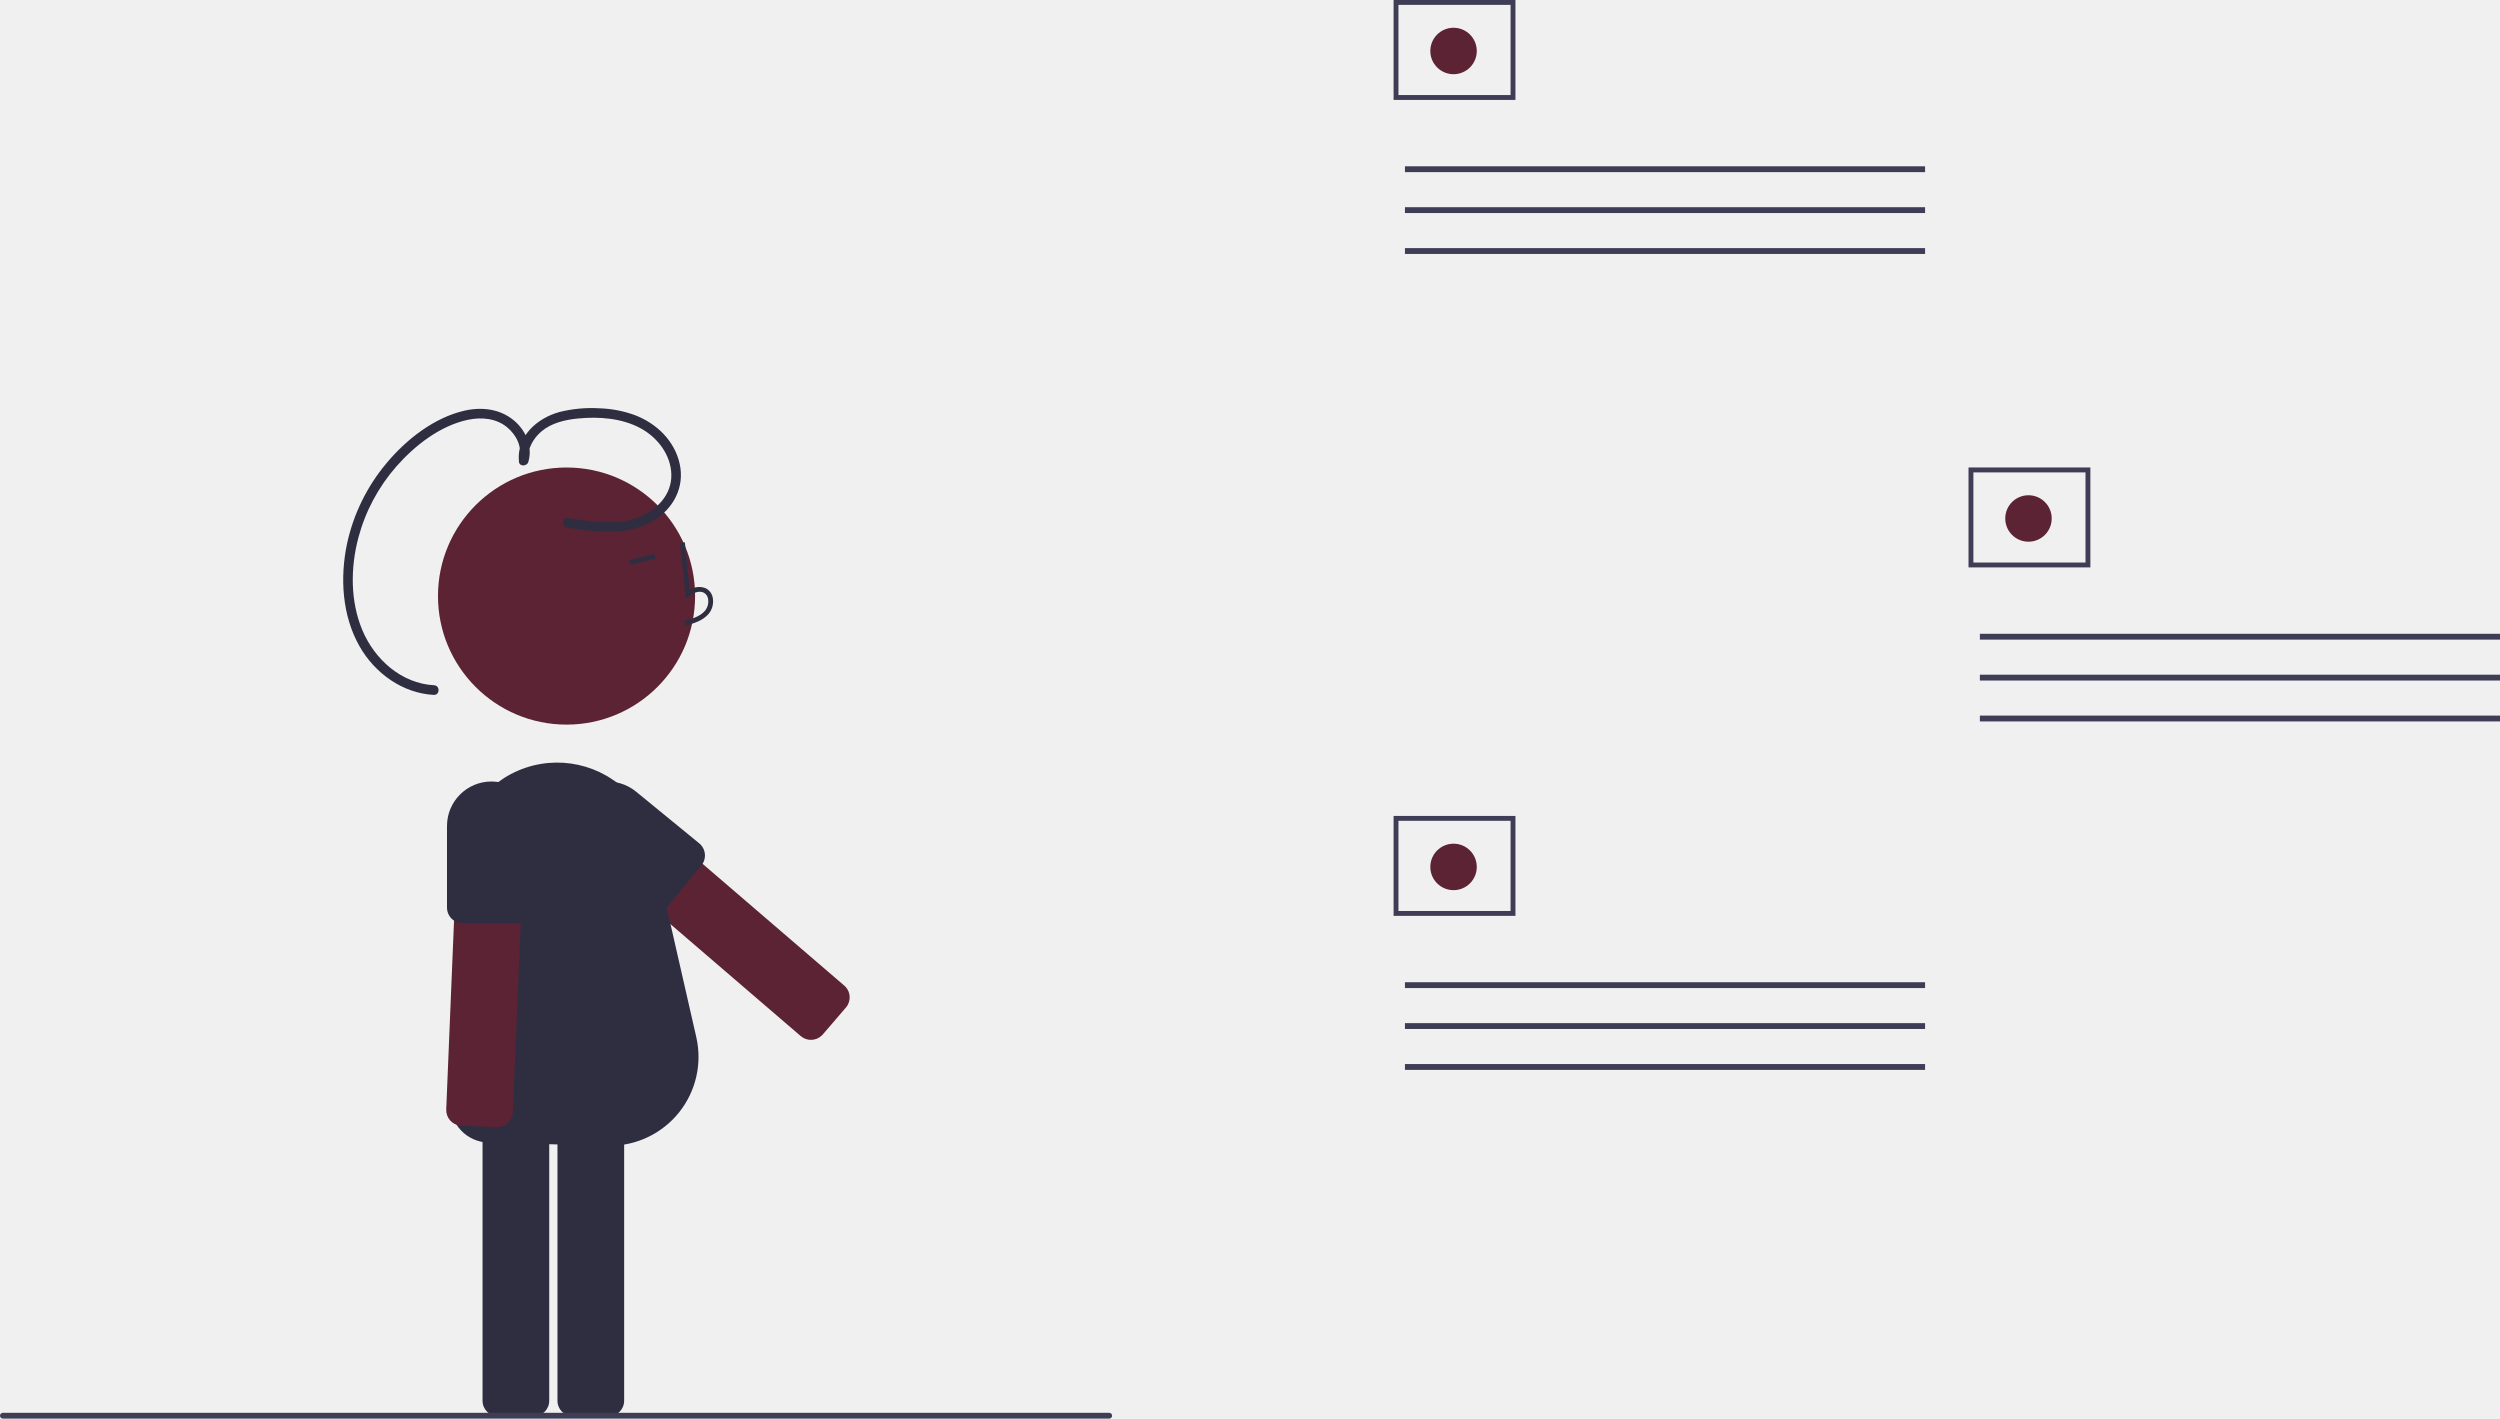
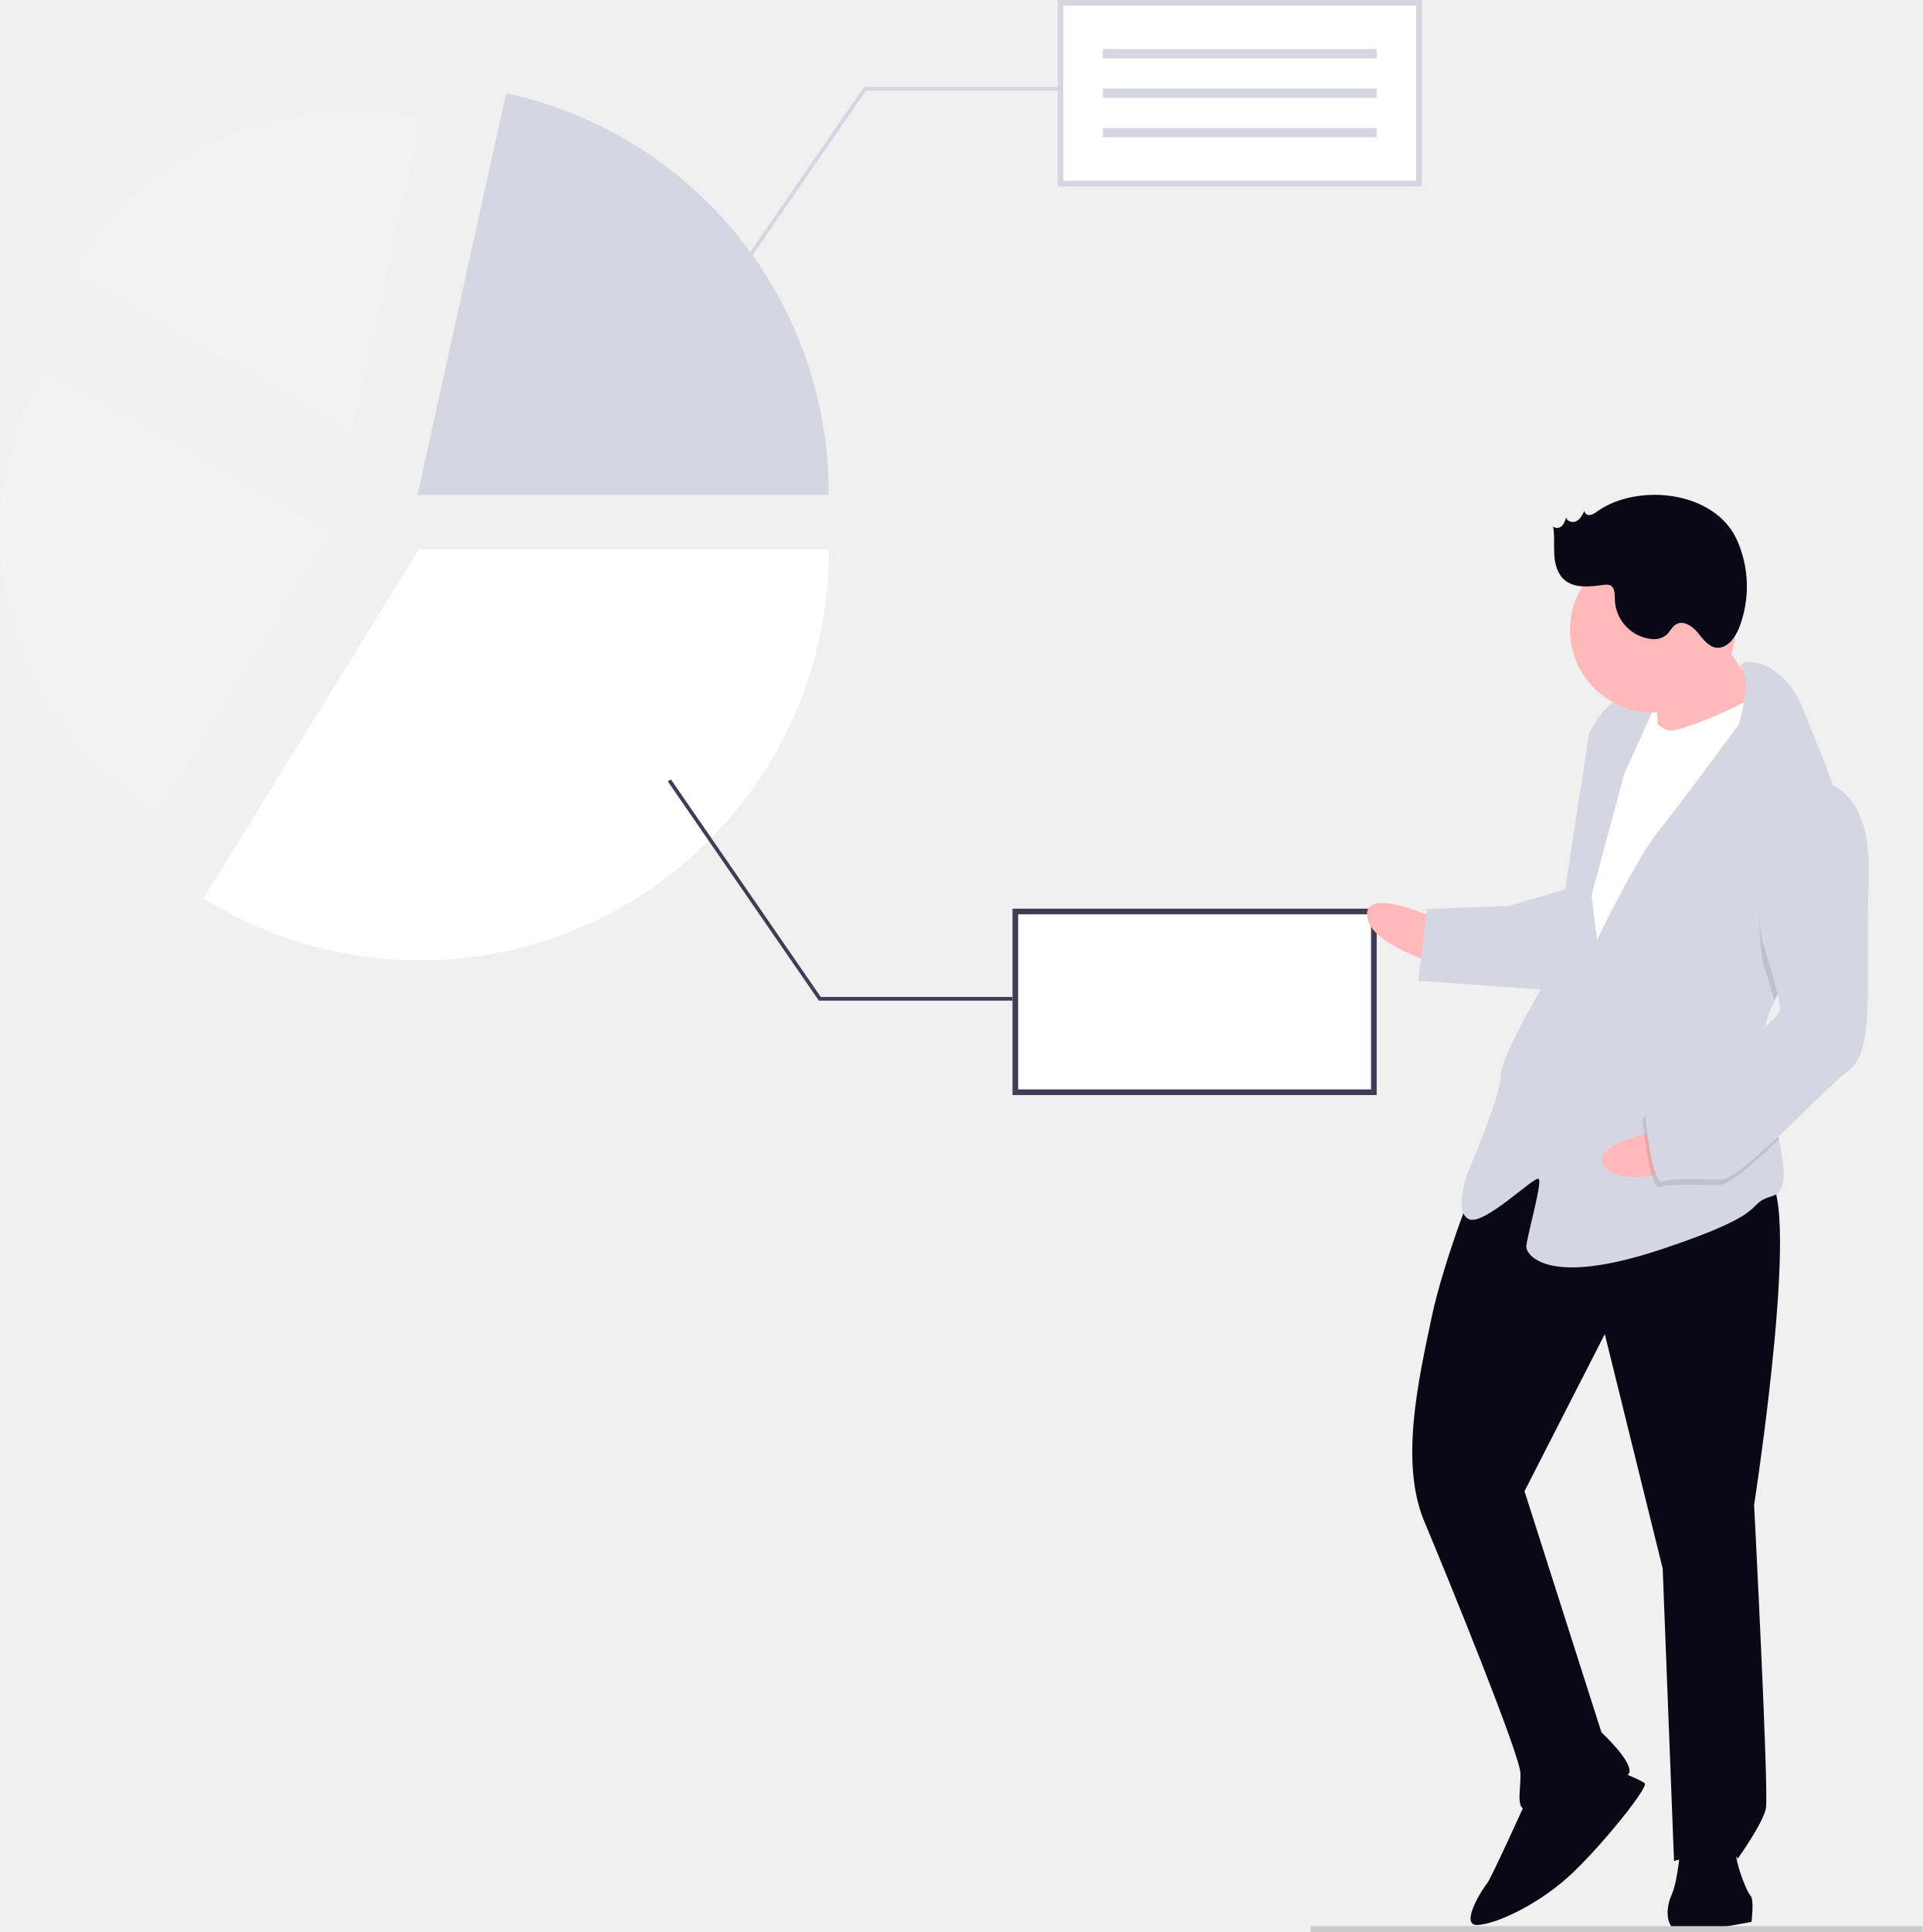
- <svg xmlns="http://www.w3.org/2000/svg" width="860.976" height="488.554" viewBox="0 0 860.976 488.554" role="img" artist="Katerina Limpitsouni" source="https://undraw.co/">
-   <rect x="483.849" y="338.269" width="179.127" height="2.013" fill="#3f3d56" />
-   <rect x="483.849" y="352.358" width="179.127" height="2.013" fill="#3f3d56" />
-   <rect x="483.849" y="366.446" width="179.127" height="2.013" fill="#3f3d56" />
-   <path d="M691.419,521.138h-41.969V486.723h41.969Zm-40.29-1.679H689.74v-31.057H651.128Z" transform="translate(-169.5121 -205.7229)" fill="#3f3d56" />
-   <circle cx="500.588" cy="298.558" r="8" fill="#5b2333" />
-   <rect x="483.849" y="57.269" width="179.127" height="2.013" fill="#3f3d56" />
-   <rect x="483.849" y="71.358" width="179.127" height="2.013" fill="#3f3d56" />
-   <rect x="483.849" y="85.446" width="179.127" height="2.013" fill="#3f3d56" />
-   <path d="M691.419,240.137h-41.969V205.723h41.969Zm-40.29-1.679H689.74V207.402H651.128Z" transform="translate(-169.5121 -205.7229)" fill="#3f3d56" />
-   <circle cx="500.588" cy="17.558" r="8" fill="#5b2333" />
-   <rect x="681.849" y="218.269" width="179.127" height="2.013" fill="#3f3d56" />
-   <rect x="681.849" y="232.358" width="179.127" height="2.013" fill="#3f3d56" />
-   <rect x="681.849" y="246.446" width="179.127" height="2.013" fill="#3f3d56" />
-   <path d="M889.419,401.137h-41.969V366.723h41.969Zm-40.29-1.679H887.74V368.402H849.128Z" transform="translate(-169.5121 -205.7229)" fill="#3f3d56" />
-   <circle cx="698.588" cy="178.558" r="8" fill="#5b2333" />
-   <path d="M379.168,477.522a5.336,5.336,0,0,0-3.674,1.863l-6.274,7.304-1.679,1.952a5.386,5.386,0,0,0,.567,7.584l27.827,23.918,49.351,42.405a5.386,5.386,0,0,0,7.317-.282c.095-.094.178-.186.267-.285l4.803-5.588,3.155-3.675a5.352,5.352,0,0,0,.659-.955,5.406,5.406,0,0,0,.625-2.953,5.335,5.335,0,0,0-1.863-3.674l-5.883-5.057-43.522-37.4-27.769-23.872A5.375,5.375,0,0,0,379.168,477.522Z" transform="translate(-169.5121 -205.7229)" fill="#5b2333" />
-   <circle cx="195.109" cy="205.276" r="44.272" fill="#5b2333" />
-   <path d="M353.283,580.996H341.074a5.382,5.382,0,0,0-5.377,5.377V688.129a5.382,5.382,0,0,0,5.377,5.377h12.21a5.382,5.382,0,0,0,5.377-5.377V586.373A5.382,5.382,0,0,0,353.283,580.996Z" transform="translate(-169.5121 -205.7229)" fill="#2f2e41" />
-   <path d="M379.084,580.996H366.875a5.382,5.382,0,0,0-5.377,5.377V688.129a5.382,5.382,0,0,0,5.377,5.377h12.21a5.377,5.377,0,0,0,5.377-5.377V586.373A5.377,5.377,0,0,0,379.084,580.996Z" transform="translate(-169.5121 -205.7229)" fill="#2f2e41" />
-   <path d="M378.519,600.298l-40.784-1.068A13.518,13.518,0,0,1,324.573,585.298c.808-26.019,2.733-82.324,2.752-82.872a34.074,34.074,0,0,1,61.041-20.83,33.657,33.657,0,0,1,7.131,20.767L409.308,562.908a30.599,30.599,0,0,1-29.804,37.405C379.177,600.313,378.848,600.307,378.519,600.298Z" transform="translate(-169.5121 -205.7229)" fill="#2f2e41" />
-   <path d="M405.571,421.192l-.435-1.597c2.971-.81,5.562-1.638,7.192-3.567a5.086,5.086,0,0,0,1.03-4.105,2.907,2.907,0,0,0-1.492-2.102c-1.585-.791-3.614.082-4.985,1.164l-1.182.933-1.977-19.261,1.646-.169,1.682,16.384a5.84,5.84,0,0,1,5.556-.531,4.526,4.526,0,0,1,2.373,3.248,6.728,6.728,0,0,1-1.387,5.507C411.497,419.575,408.212,420.471,405.571,421.192Z" transform="translate(-169.5121 -205.7229)" fill="#2f2e41" />
-   <rect x="386.315" y="397.507" width="8.91" height="1.654" transform="translate(-252.4919 -102.2315) rotate(-13.65272)" fill="#2f2e41" />
-   <path d="M348.932,483.21a5.336,5.336,0,0,0-3.739-1.729l-9.62-.397-2.573-.108a5.386,5.386,0,0,0-5.6,5.145l-1.522,36.662-2.688,65.011a5.386,5.386,0,0,0,4.757,5.567c.132.017.256.025.389.033l7.362.306,4.839.199a5.351,5.351,0,0,0,1.158-.074,5.406,5.406,0,0,0,2.705-1.34,5.335,5.335,0,0,0,1.729-3.739l.323-7.751L348.825,523.661l1.522-36.588A5.375,5.375,0,0,0,348.932,483.21Z" transform="translate(-169.5121 -205.7229)" fill="#5b2333" />
-   <path d="M341.884,475.186a14.964,14.964,0,0,0-3.127-.323,15.322,15.322,0,0,0-15.304,15.304v28.125a5.4,5.4,0,0,0,2.424,4.492,5.3,5.3,0,0,0,2.002.794,5.153,5.153,0,0,0,.951.091H348.684a.761.761,0,0,0,.141-.008,5.373,5.373,0,0,0,5.236-5.369V490.167A15.328,15.328,0,0,0,341.884,475.186Z" transform="translate(-169.5121 -205.7229)" fill="#2f2e41" />
-   <path d="M410.328,496.165l-21.764-17.81a15.304,15.304,0,0,0-19.39,23.683l21.764,17.81a5.374,5.374,0,0,0,6.8.008,4.456,4.456,0,0,0,.769-.761l12.574-15.361a5.317,5.317,0,0,0,.984-1.828A5.406,5.406,0,0,0,410.328,496.165Z" transform="translate(-169.5121 -205.7229)" fill="#2f2e41" />
-   <path d="M365.065,384.102c7.892,1.243,16.412,2.669,24.132-.175,6.325-2.33,11.654-7.653,11.52-14.74-.128-6.772-4.717-12.754-10.48-15.911-6.52-3.571-14.461-4.136-21.735-3.421-4.395.432-9.125,1.54-12.559,4.48-2.749,2.354-4.869,5.917-4.475,9.653l-3.211-.084c1.253-4.127-.829-8.255-3.973-10.925-3.78-3.211-8.931-3.679-13.635-2.68-9.567,2.032-18.216,8.801-24.569,15.995a60.92,60.92,0,0,0-13.177,24.718c-2.702,10.277-2.767,21.797,1.388,31.705,4.229,10.084,13.435,18.391,24.708,18.998,2.133.115,2.045,3.443-.102,3.327-10.762-.579-20.279-7.464-25.53-16.676-6.034-10.587-6.812-23.597-4.353-35.338a64.219,64.219,0,0,1,13.695-27.894c6.766-8.077,16.261-15.559,26.702-17.967,5.999-1.383,12.311-.659,17.127,3.383,4.112,3.451,6.515,9.019,4.909,14.31-.441,1.452-3.03,1.64-3.211-.084-.922-8.743,6.215-15.086,14.06-17.191a45.552,45.552,0,0,1,13.614-1.249,38.995,38.995,0,0,1,12.303,2.372c7.443,2.863,13.637,8.819,15.384,16.795,1.743,7.957-2.111,15.331-8.932,19.466-9.001,5.457-19.823,4.018-29.7,2.462a1.722,1.722,0,0,1-1.612-1.715,1.673,1.673,0,0,1,1.715-1.612Z" transform="translate(-169.5121 -205.7229)" fill="#2f2e41" />
-   <path d="M551.512,694.277h-381a1,1,0,0,1,0-2h381a1,1,0,0,1,0,2Z" transform="translate(-169.5121 -205.7229)" fill="#3f3d56" />
+ <svg xmlns="http://www.w3.org/2000/svg" width="794.442" height="798.057" viewBox="0 0 794.442 798.057" role="img" artist="Katerina Limpitsouni" source="https://undraw.co/">
+   <g id="Group_291" data-name="Group 291" transform="translate(-568.797 -185.216)">
+     <rect id="Rectangle_989" data-name="Rectangle 989" width="148.142" height="74.654" transform="translate(988.306 561.736)" fill="#fff" />
+     <rect id="Rectangle_990" data-name="Rectangle 990" width="113.137" height="3.835" transform="translate(1005.808 580.846)" fill="#ffffff" />
+     <rect id="Rectangle_991" data-name="Rectangle 991" width="113.137" height="3.835" transform="translate(1005.808 597.144)" fill="#ffffff" />
+     <rect id="Rectangle_992" data-name="Rectangle 992" width="113.137" height="3.835" transform="translate(1005.808 613.445)" fill="#ffffff" />
+     <path id="Path_5013-302" data-name="Path 5013" d="M471.273,590.791H320.8V513.8H471.273ZM323.13,588.458H468.94V516.136H323.13Z" transform="translate(666.343 46.766)" fill="#3f3d56" />
+     <path id="Path_5014-303" data-name="Path 5014" d="M370.3,459.529a168.485,168.485,0,0,1-88.782-25.2l-.677-.42.419-.677,88.6-143.386H539.191v.8C539.191,383.766,463.428,459.529,370.3,459.529Z" transform="translate(371.994 122.4)" fill="#ffffff" />
+     <path id="Path_5015-304" data-name="Path 5015" d="M273.654,409.3l-.544-.337a135.613,135.613,0,0,1-46.451-182.582l.318-.555,118.281,67.589Z" transform="translate(360 111.744)" fill="#f2f2f2" />
+     <path id="Path_5016-305" data-name="Path 5016" d="M526.565,294.126H356.684l36.622-165.91.778.171A168.942,168.942,0,0,1,526.565,293.329Z" transform="translate(384.619 95.494)" fill="#d6d6e3" />
+     <path id="Path_5017-306" data-name="Path 5017" d="M349.914,266.982,234.809,201.208l.309-.54a131.862,131.862,0,0,1,142.763-63.273l.608.134Z" transform="translate(364.33 96.508)" fill="#f2f2f2" />
+     <rect id="Rectangle_993" data-name="Rectangle 993" width="148.142" height="74.654" transform="translate(1006.975 186.383)" fill="#fff" />
+     <rect id="Rectangle_994" data-name="Rectangle 994" width="113.137" height="3.835" transform="translate(1024.479 205.493)" fill="#d6d6e3" />
+     <rect id="Rectangle_995" data-name="Rectangle 995" width="113.137" height="3.835" transform="translate(1024.479 221.792)" fill="#d6d6e3" />
+     <rect id="Rectangle_996" data-name="Rectangle 996" width="113.137" height="3.835" transform="translate(1024.479 238.091)" fill="#d6d6e3" />
+     <path id="Path_5018-307" data-name="Path 5018" d="M725.276,194.184H574.8V117.2H725.276Zm-148.142-2.333H722.944V119.53H577.134Z" transform="translate(431.007 68.02)" fill="#d6d6e3" />
+     <path id="Path_5039-308" data-name="Path 5039" d="M883.584,461.022H803.575l-.226-.328-62.172-90.225,1.248-.861,61.946,89.9h79.213Z" transform="translate(103.556 137.534)" fill="#3f3d56" />
+     <path id="Path_5042-309" data-name="Path 5042" d="M883.582,369.608H803.574l-.226.328-62.172,90.225,1.248.861,61.945-89.9h79.212Z" transform="translate(122.225 -148.499)" fill="#d6d6e3" />
+     <g id="Group_290" data-name="Group 290" transform="translate(1133.607 389.621)">
+       <rect id="Rectangle_80" data-name="Rectangle 80" width="21.705" height="27.906" transform="translate(105.71 78.748) rotate(-2.221)" fill="#ffffff" />
+       <path id="Path_129-310" data-name="Path 129" d="M590.978,375.485s-30.035-14.351-29.555-1.957S591.7,394.076,591.7,394.076Z" transform="translate(-561.418 -199.916)" fill="#ffb9b9" />
+       <path id="Path_130-311" data-name="Path 130" d="M607.92,482.709s-14.17,34.683-19.406,59.71-13.209,59.47-2.953,83.9,39.416,96.218,39.716,103.963-2.5,15.612,3.7,15.372,39.919-10.857,41.287-15.565-11.505-16.621-11.505-16.621l-31.79-99.616,33.168-64.9,23.924,96.818,4.686,120.837s23-7.1,26.336-1.021c0,0,10.3-14.363,11.613-20.62s-4.866-125.485-4.866-125.485,21.11-135.8,4.069-135.14S642.11,444.146,607.92,482.709Z" transform="translate(-561.881 -202.275)" fill="#090814" />
+       <path id="Path_131-312" data-name="Path 131" d="M629.333,745.956s-15.72,34.743-17.209,36.352-11.733,17.522-3.987,17.221,26.036-8.767,39.5-21.7,31.211-35.344,29.6-36.833-12.634-5.716-12.634-5.716Z" transform="translate(-562.478 -208.777)" fill="#090814" />
+       <path id="Path_132-313" data-name="Path 132" d="M694.158,765.914s-.948,15.552-3.807,21.869-2.5,15.612,5.248,15.312,27.765-4.18,27.765-4.18,1.189-9.355-.42-10.844-8.467-18.29-5.549-23.058S694.158,765.914,694.158,765.914Z" transform="translate(-564.493 -209.449)" fill="#090814" />
+       <path id="Path_133-314" data-name="Path 133" d="M705.479,248.8s16.513,25.736,22.95,31.692-11.673,19.071-11.673,19.071l-32.413,4.36s.408-29.495-1.262-32.533S705.479,248.8,705.479,248.8Z" transform="translate(-564.355 -197.025)" fill="#ffb9b9" />
+       <path id="Path_134-315" data-name="Path 134" d="M676.312,283.133s6.677,12.153,12.874,11.913,38.249-13.9,39.618-18.6,10.617,33.722,10.617,33.722l-78.43,138.024L641.86,434.967l9.27-81.039,7.613-43.738Z" transform="translate(-563.361 -197.683)" fill="#ffffff" />
+       <path id="Path_135-316" data-name="Path 135" d="M730.722,406.428c-3.128,6.545-5.083,13.37-4.812,20.356.012.31.024.62.052.929.742,14.338,6.024,30.921,7.919,42.98,1.375,8.651.984,14.965-4.079,16.449-12.273,3.579,1.789,6.137-45.695,21.942s-55.771,2.163-55.891-.936,6.725-26.637,5.115-28.126-22.517,19.491-28.834,16.633-.721-18.59-.721-18.59,14.23-33.134,13.93-40.88,21.556-44.279,21.556-44.279l14.866-96.771s5.716-12.634,13.4-14.483,14.063,2.558,14.063,2.558l-12.862,28.426-13.57,50.175,2.27,18.53s15.78-33.194,26.143-46.008,32.46-43.15,32.46-43.15,5.159-17.406,1.264-22.608c-3.895-5.217,16.245-6,24.832,15.39,4.551,11.336,11.94,28.24,16.569,43.979,4.125,13.943,6.073,26.978,1.987,34.429C754.443,374.757,738.732,389.718,730.722,406.428Z" transform="translate(-562.386 -197.453)" fill="#d6d6e3" />
+       <path id="Path_136-317" data-name="Path 136" d="M763.733,364.826c-6.246,11.382-21.957,26.343-29.966,43.053-2.092-7.537-4.644-15.335-4.644-15.335s-9.789-52.372,19.166-65.907a19.378,19.378,0,0,1,13.458,3.76C765.871,344.34,767.819,357.375,763.733,364.826Z" transform="translate(-565.431 -198.903)" opacity="0.1" />
+       <path id="Path_137-318" data-name="Path 137" d="M645.305,362.391l-24.547,7.158-34.082,1.322-3.506,29.615,56.011,4.034S653.171,365.189,645.305,362.391Z" transform="translate(-561.943 -199.769)" fill="#d6d6e3" />
+       <path id="Path_138-319" data-name="Path 138" d="M687.206,464.431s-32.839,5.448-25.344,15.33,36.586-.507,36.586-.507Z" transform="translate(-563.817 -202.234)" fill="#ffb9b9" />
+       <path id="Path_139-320" data-name="Path 139" d="M727.848,431.7c.742,14.338,6.024,30.921,7.919,42.98-10.461,9.9-20.409,18.634-24.158,18.779-7.746.3-20.2-.768-24.787.961s-7.278-27.645-7.278-27.645,2.738-9.415,14.951-14.544C702.739,448.767,718.541,439.358,727.848,431.7Z" transform="translate(-565.602 -208.442)" opacity="0.1" />
+       <path id="Path_140-321" data-name="Path 140" d="M746.76,317.111s26.216-4.12,24.8,39.378,2.763,71.263-7.781,79.429-44.794,45.18-52.54,45.48-20.2-.768-24.787.961-7.278-27.645-7.278-27.645,2.738-9.415,14.951-14.543,40.987-23.311,40.747-29.508-7.278-27.645-7.278-27.645S717.806,330.646,746.76,317.111Z" transform="translate(-564.263 -198.673)" fill="#d6d6e3" />
+       <circle id="Ellipse_29" data-name="Ellipse 29" cx="34.108" cy="34.108" r="34.108" transform="translate(83.899 21.667)" fill="#ffb9b9" />
+       <path id="Path_141-322" data-name="Path 141" d="M658.362,202.632a6.586,6.586,0,0,1-2.868,1.439,2.047,2.047,0,0,1-2.372-1.643c-.78,1.618-1.661,3.343-3.254,4.174s-4.057.134-4.286-1.648a7.52,7.52,0,0,1-1.731,3.653c-.989.943-2.781,1.18-3.644.122.7,3.813.267,7.734.486,11.6s1.251,7.973,4.175,10.518c4.264,3.711,10.677,2.8,16.286,2.092a4.943,4.943,0,0,1,2.552.14c2.1.895,2.005,3.819,2.033,6.1a16.953,16.953,0,0,0,14.845,16.1,8.5,8.5,0,0,0,6.316-1.541c1.593-1.35,2.406-3.55,4.231-4.564,2.969-1.65,6.569.756,8.739,3.368s4.31,5.825,7.672,6.3c4.447.632,7.834-3.9,9.5-8.072a47.058,47.058,0,0,0-.935-36.565C706.818,193.973,675.1,190.772,658.362,202.632Z" transform="translate(-563.321 -195.744)" fill="#090814" />
+     </g>
+     <path id="Path_4955-323" data-name="Path 4955" d="M252.846,561.53H0V559.1H252.961Z" transform="translate(1110.278 421.743)" fill="#cbcbcb" />
+   </g>
</svg>
